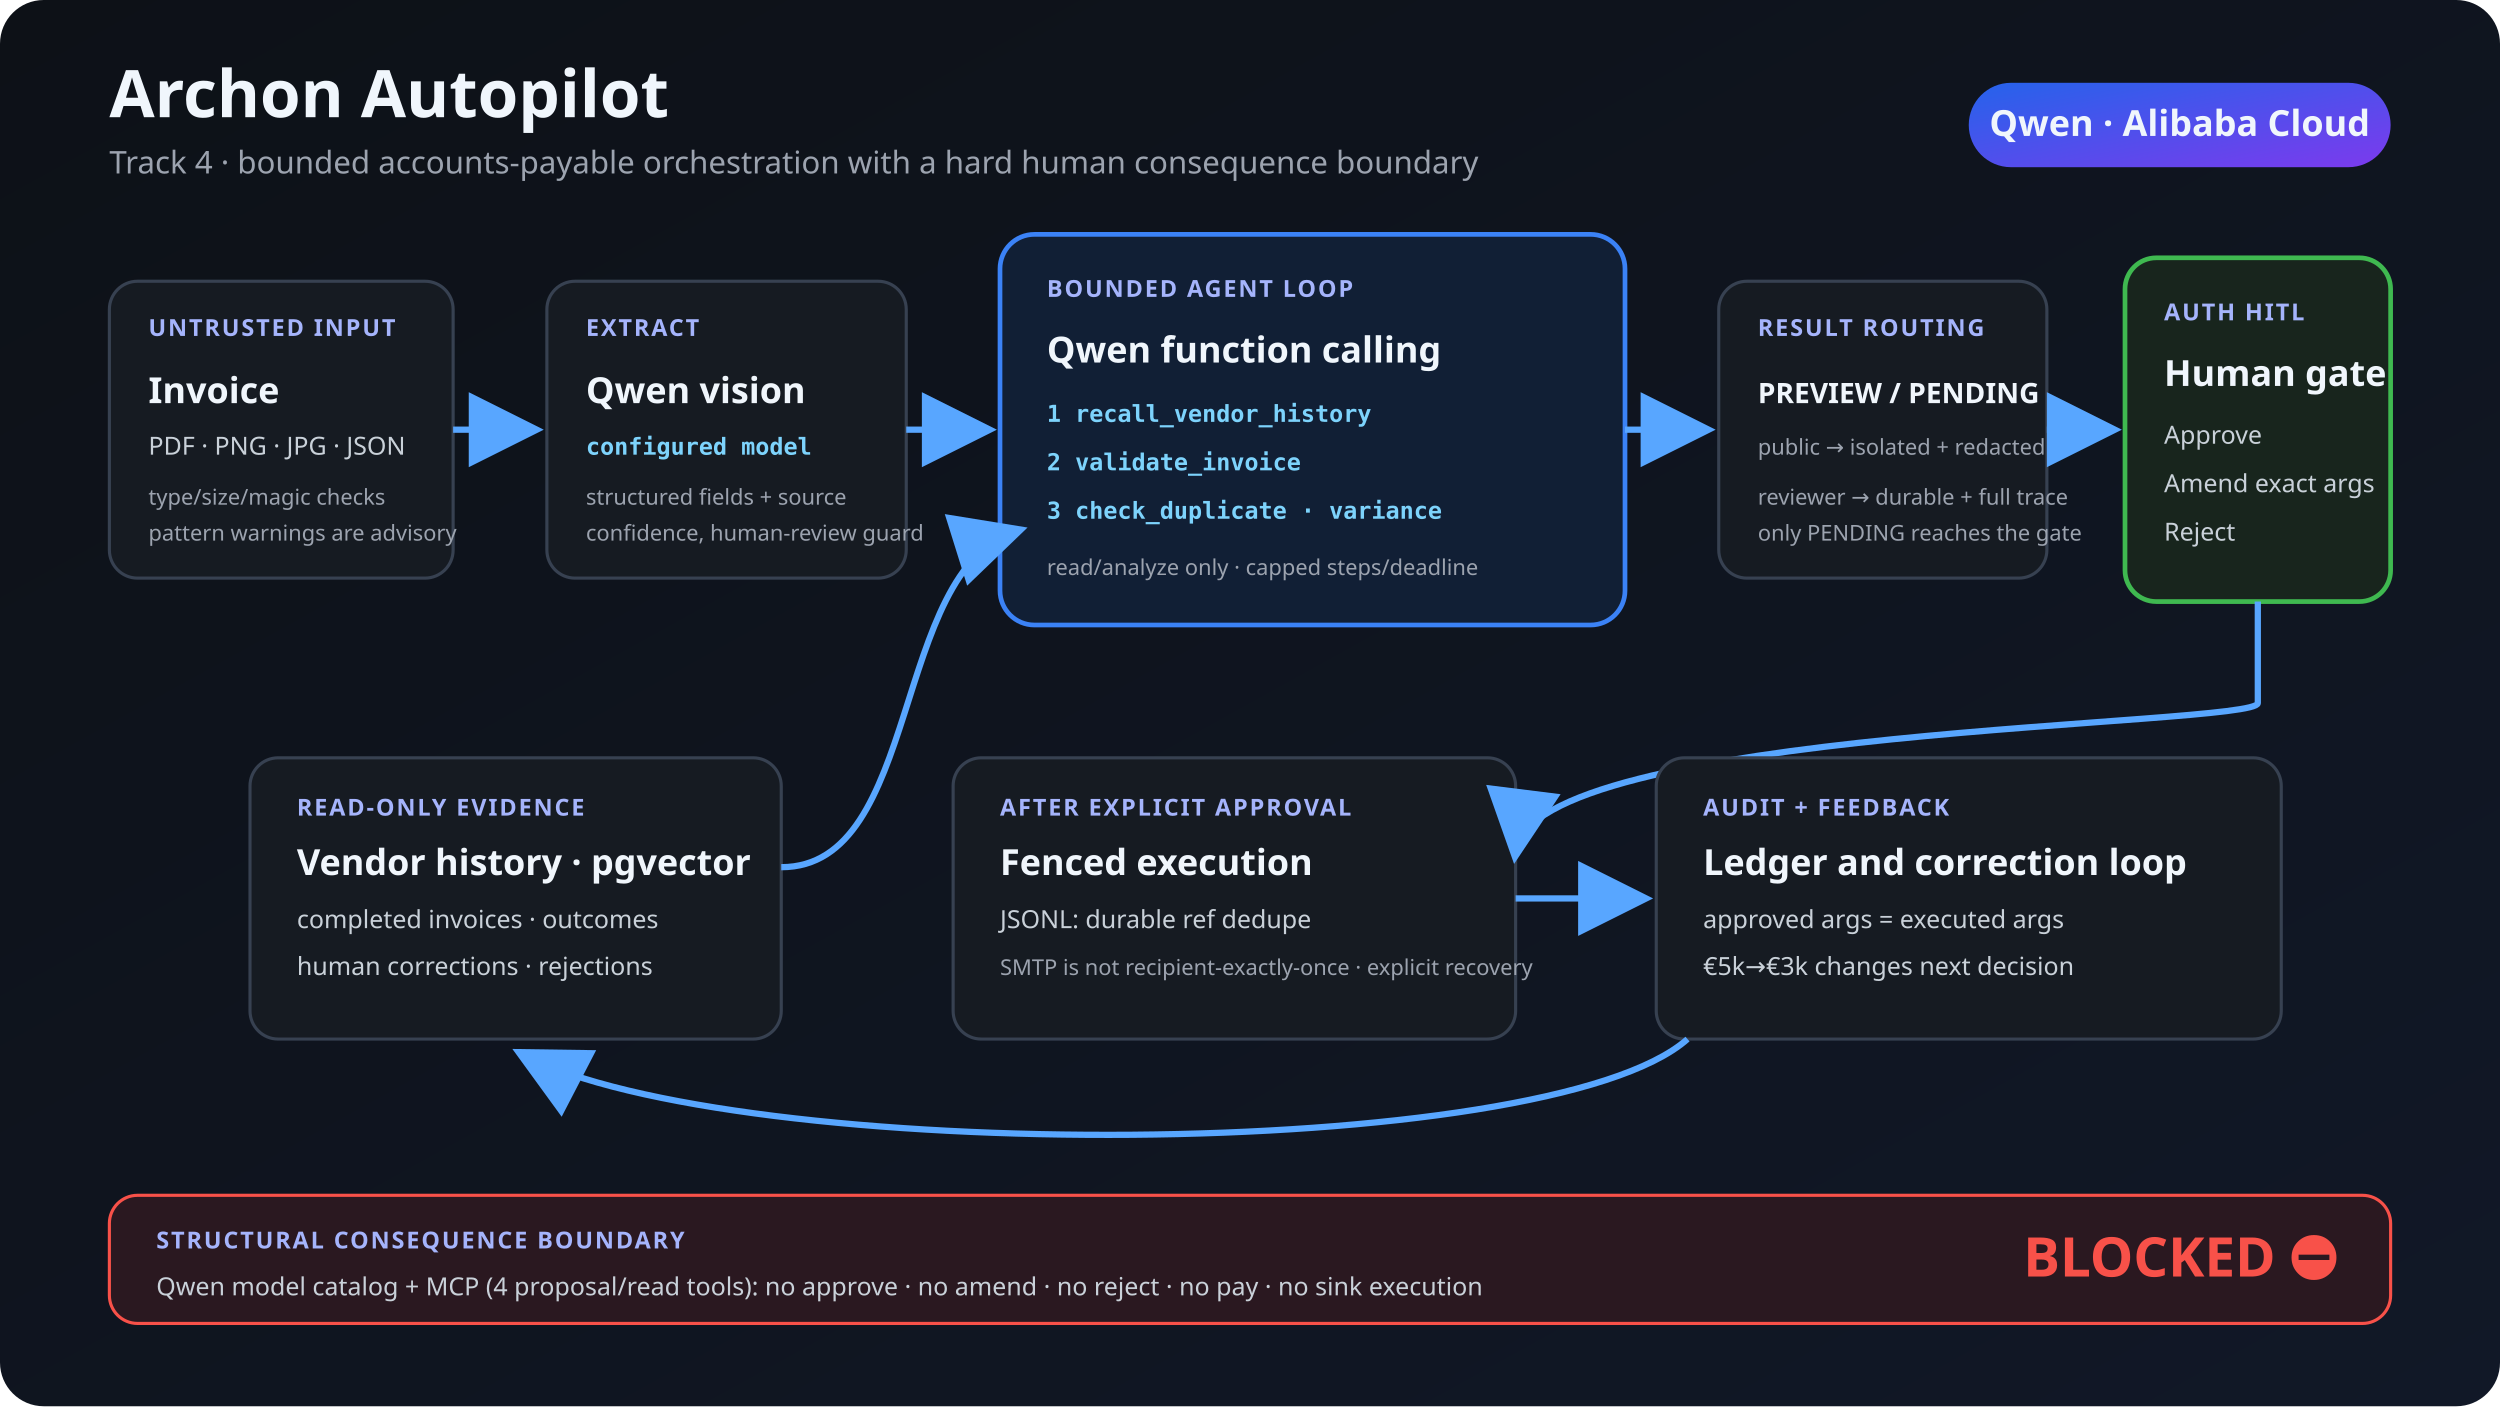
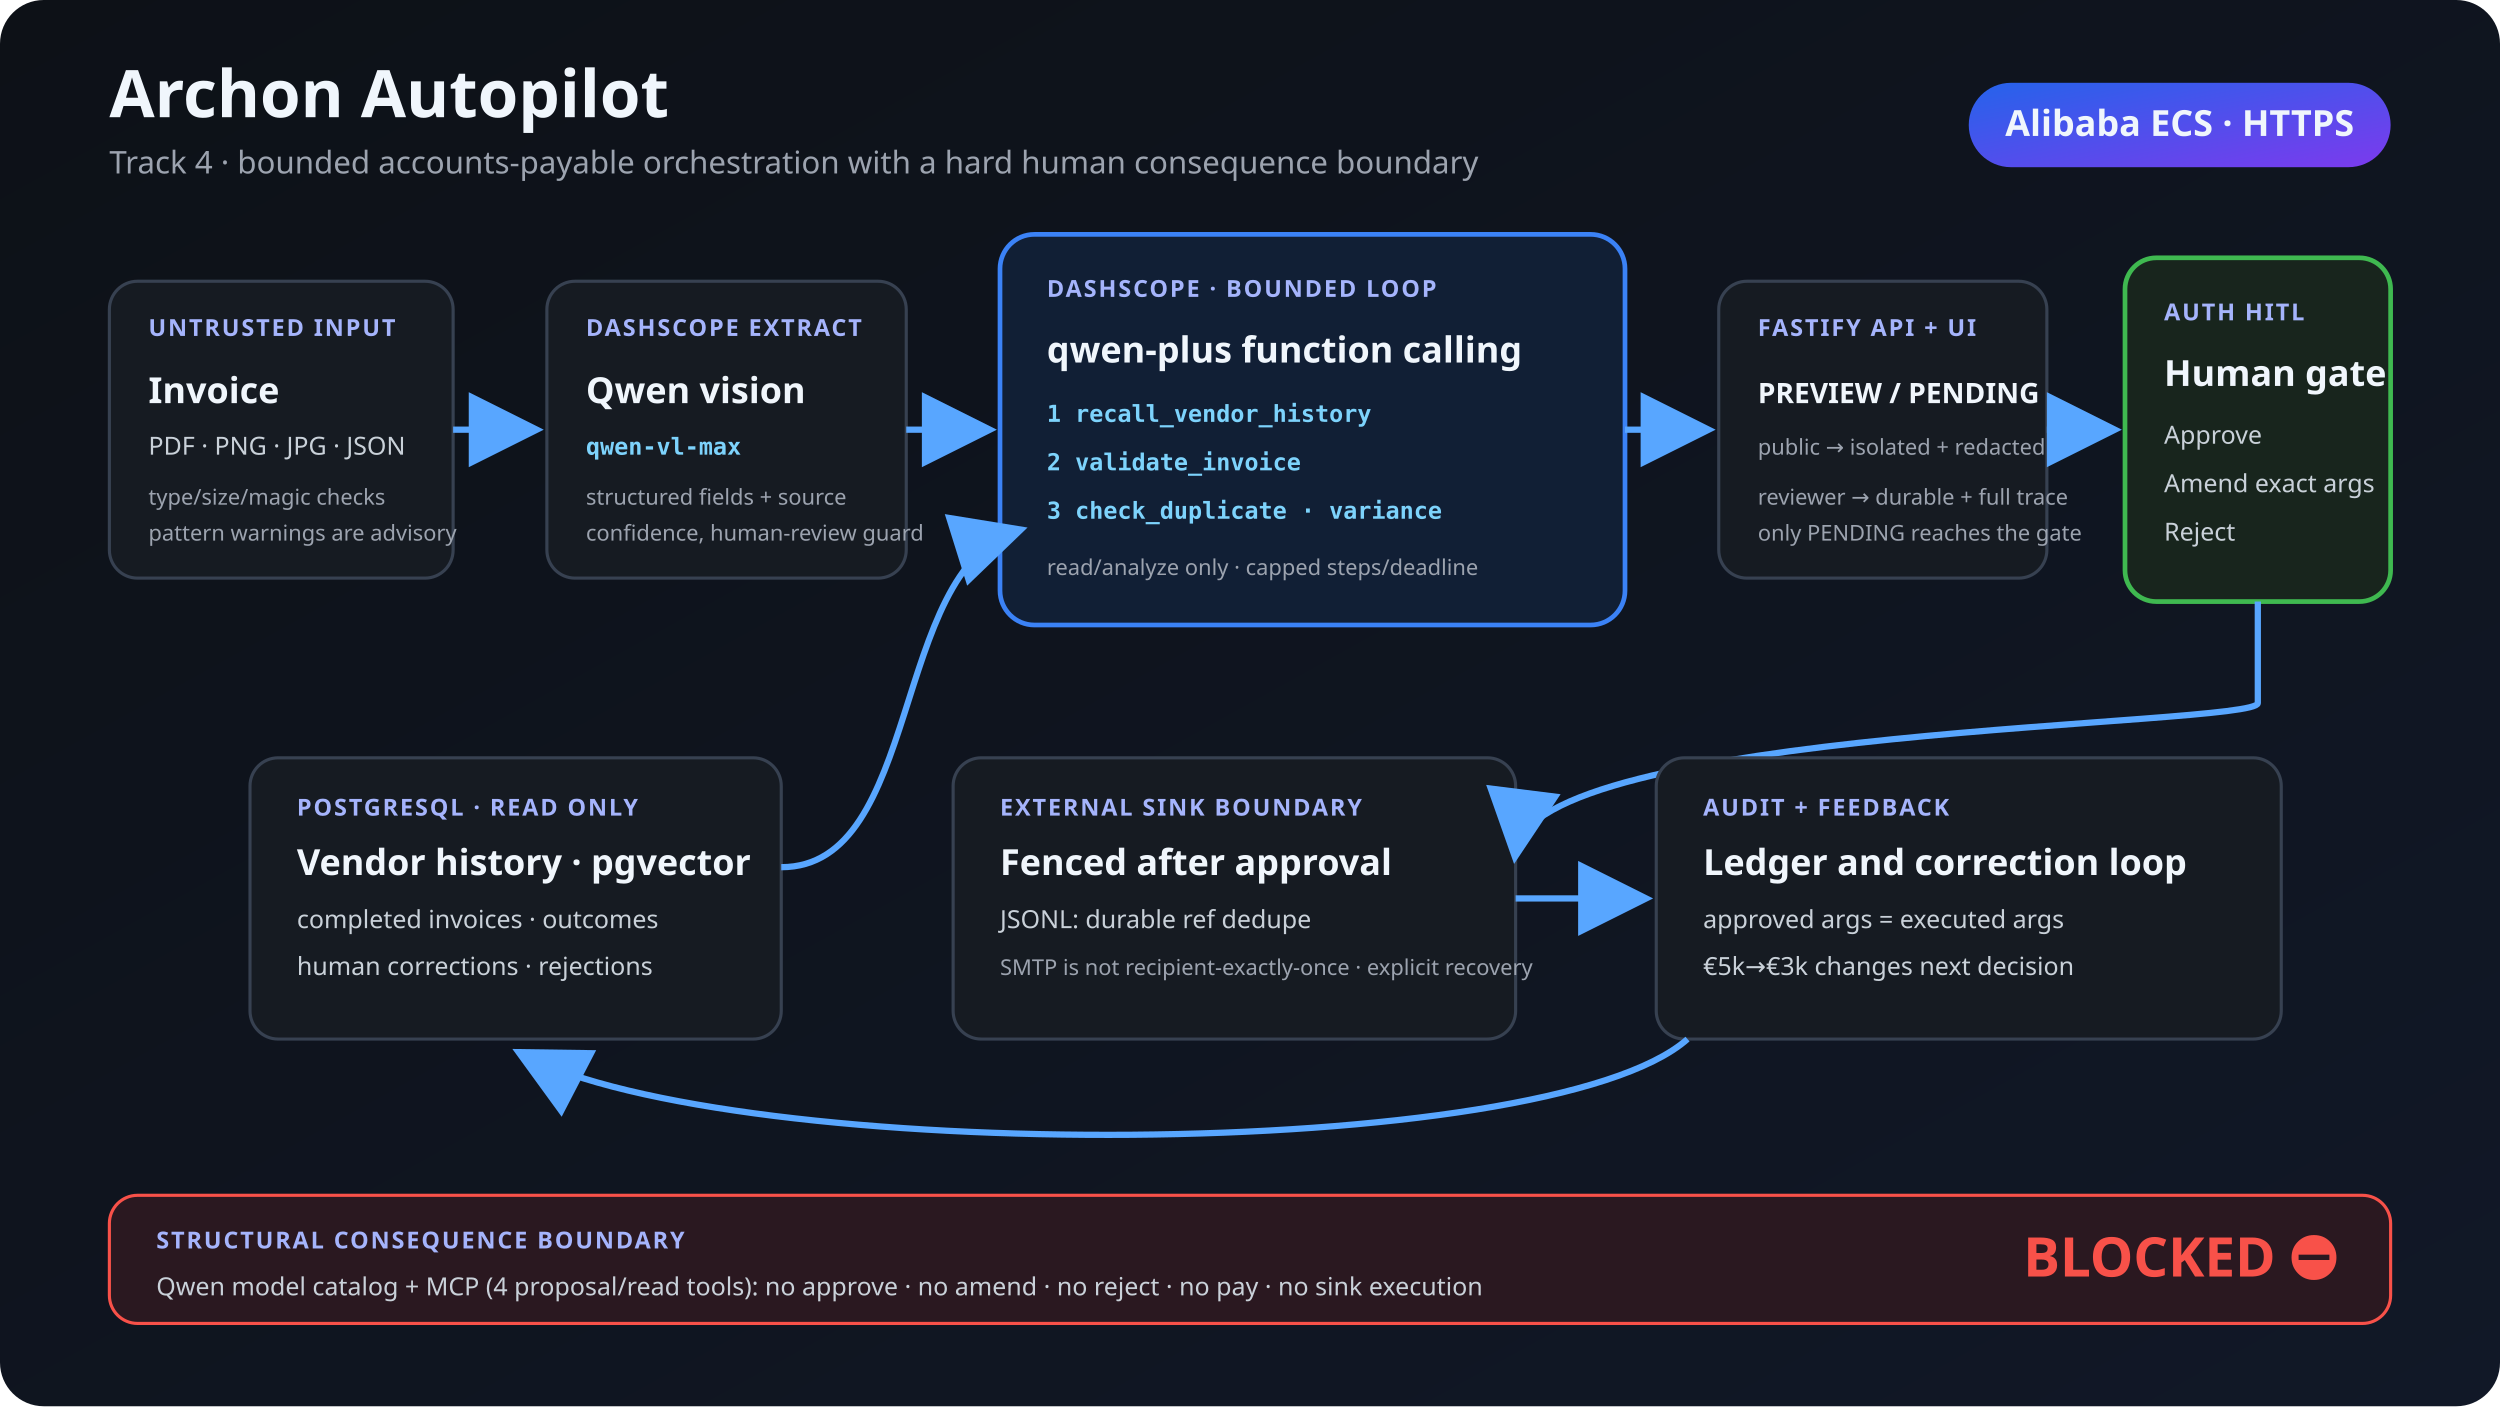
<svg xmlns="http://www.w3.org/2000/svg" width="1600" height="900" viewBox="0 0 1600 900" role="img" aria-labelledby="title desc">
  <defs>
    <linearGradient id="bg" x1="0" y1="0" x2="1" y2="1">
      <stop stop-color="#0d1117" />
      <stop offset="1" stop-color="#111827" />
    </linearGradient>
    <linearGradient id="hero" x1="0" y1="0" x2="1" y2="1">
      <stop stop-color="#2563eb" />
      <stop offset="1" stop-color="#7c3aed" />
    </linearGradient>
    <marker id="arrow" markerWidth="12" markerHeight="12" refX="10" refY="6" orient="auto">
      <path d="M0 0L12 6L0 12z" fill="#58a6ff" />
    </marker>
    <style>
      .h1{font:700 42px system-ui,sans-serif;fill:#f0f6fc}.sub{font:400 20px system-ui,sans-serif;fill:#9ca3af}.cap{font:700 15px system-ui,sans-serif;fill:#a5b4fc;letter-spacing:1.2px}.title{font:700 23px system-ui,sans-serif;fill:#f0f6fc}.body{font:400 16px system-ui,sans-serif;fill:#c9d1d9}.mono{font:600 15px ui-monospace,monospace;fill:#7dd3fc}.small{font:400 14px system-ui,sans-serif;fill:#9ca3af}.box{fill:#161b22;stroke:#374151;stroke-width:2}.flow{fill:none;stroke:#58a6ff;stroke-width:4;marker-end:url(#arrow)}
    </style>
  </defs>
  <rect width="1600" height="900" rx="28" fill="url(#bg)" />
  <text x="70" y="75" class="h1">Archon Autopilot</text>
  <text x="70" y="111" class="sub">Track 4 · bounded accounts-payable orchestration with a hard human consequence boundary</text>
  <rect x="1260" y="53" width="270" height="54" rx="27" fill="url(#hero)" />
-   <text x="1395" y="87" text-anchor="middle" class="title" font-size="19">Qwen · Alibaba Cloud</text>
+   <text x="1395" y="87" text-anchor="middle" class="title" font-size="19">Alibaba ECS · HTTPS</text>
  <rect class="box" x="70" y="180" width="220" height="190" rx="18" />
  <text x="95" y="215" class="cap">UNTRUSTED INPUT</text>
  <text x="95" y="258" class="title">Invoice</text>
  <text x="95" y="291" class="body">PDF · PNG · JPG · JSON</text>
  <text x="95" y="323" class="small">type/size/magic checks</text>
  <text x="95" y="346" class="small">pattern warnings are advisory</text>
  <rect class="box" x="350" y="180" width="230" height="190" rx="18" />
-   <text x="375" y="215" class="cap">EXTRACT</text>
+   <text x="375" y="215" class="cap">DASHSCOPE EXTRACT</text>
  <text x="375" y="258" class="title">Qwen vision</text>
-   <text x="375" y="291" class="mono">configured model</text>
+   <text x="375" y="291" class="mono">qwen-vl-max</text>
  <text x="375" y="323" class="small">structured fields + source</text>
  <text x="375" y="346" class="small">confidence, human-review guard</text>
  <rect x="640" y="150" width="400" height="250" rx="22" fill="#111f35" stroke="#3b82f6" stroke-width="3" />
-   <text x="670" y="190" class="cap">BOUNDED AGENT LOOP</text>
-   <text x="670" y="232" class="title">Qwen function calling</text>
+   <text x="670" y="190" class="cap">DASHSCOPE · BOUNDED LOOP</text>
+   <text x="670" y="232" class="title">qwen-plus function calling</text>
  <text x="670" y="270" class="mono">1 recall_vendor_history</text>
  <text x="670" y="301" class="mono">2 validate_invoice</text>
  <text x="670" y="332" class="mono">3 check_duplicate · variance</text>
  <text x="670" y="368" class="small">read/analyze only · capped steps/deadline</text>
  <rect class="box" x="1100" y="180" width="210" height="190" rx="18" />
-   <text x="1125" y="215" class="cap">RESULT ROUTING</text>
+   <text x="1125" y="215" class="cap">FASTIFY API + UI</text>
  <text x="1125" y="258" class="title" style="font-size:18px">PREVIEW / PENDING</text>
  <text x="1125" y="291" class="small">public → isolated + redacted</text>
  <text x="1125" y="323" class="small">reviewer → durable + full trace</text>
  <text x="1125" y="346" class="small">only PENDING reaches the gate</text>
  <rect x="1360" y="165" width="170" height="220" rx="20" fill="#18251d" stroke="#3fb950" stroke-width="3" />
  <text x="1385" y="205" class="cap" fill="#86efac">AUTH HITL</text>
  <text x="1385" y="247" class="title">Human gate</text>
  <text x="1385" y="284" class="body">Approve</text>
  <text x="1385" y="315" class="body">Amend exact args</text>
  <text x="1385" y="346" class="body">Reject</text>
  <path class="flow" d="M290 275H340" />
  <path class="flow" d="M580 275H630" />
  <path class="flow" d="M1040 275H1090" />
  <path class="flow" d="M1310 275H1350" />
  <rect class="box" x="160" y="485" width="340" height="180" rx="18" />
-   <text x="190" y="522" class="cap">READ-ONLY EVIDENCE</text>
+   <text x="190" y="522" class="cap">POSTGRESQL · READ ONLY</text>
  <text x="190" y="560" class="title">Vendor history · pgvector</text>
  <text x="190" y="594" class="body">completed invoices · outcomes</text>
  <text x="190" y="624" class="body">human corrections · rejections</text>
  <path d="M500 555C590 555 570 365 650 340" class="flow" />
  <rect class="box" x="610" y="485" width="360" height="180" rx="18" />
-   <text x="640" y="522" class="cap">AFTER EXPLICIT APPROVAL</text>
-   <text x="640" y="560" class="title">Fenced execution</text>
+   <text x="640" y="522" class="cap">EXTERNAL SINK BOUNDARY</text>
+   <text x="640" y="560" class="title">Fenced after approval</text>
  <text x="640" y="594" class="body">JSONL: durable ref dedupe</text>
  <text x="640" y="624" class="small">SMTP is not recipient-exactly-once · explicit recovery</text>
  <path d="M1445 385V450C1445 465 980 465 970 545" class="flow" />
  <rect class="box" x="1060" y="485" width="400" height="180" rx="18" />
  <text x="1090" y="522" class="cap">AUDIT + FEEDBACK</text>
  <text x="1090" y="560" class="title">Ledger and correction loop</text>
  <text x="1090" y="594" class="body">approved args = executed args</text>
  <text x="1090" y="624" class="body">€5k→€3k changes next decision</text>
  <path class="flow" d="M970 575H1050" />
  <path d="M1080 665C990 745 470 745 335 675" class="flow" />
  <rect x="70" y="765" width="1460" height="82" rx="18" fill="#2a1820" stroke="#f85149" stroke-width="2" />
  <text x="100" y="799" class="cap" fill="#fca5a5">STRUCTURAL CONSEQUENCE BOUNDARY</text>
  <text x="100" y="829" class="body">Qwen model catalog + MCP (4 proposal/read tools): no approve · no amend · no reject · no pay · no sink execution</text>
  <text x="1495" y="817" text-anchor="end" style="font:700 35px system-ui,sans-serif;fill:#f85149">BLOCKED ⛔</text>
</svg>
